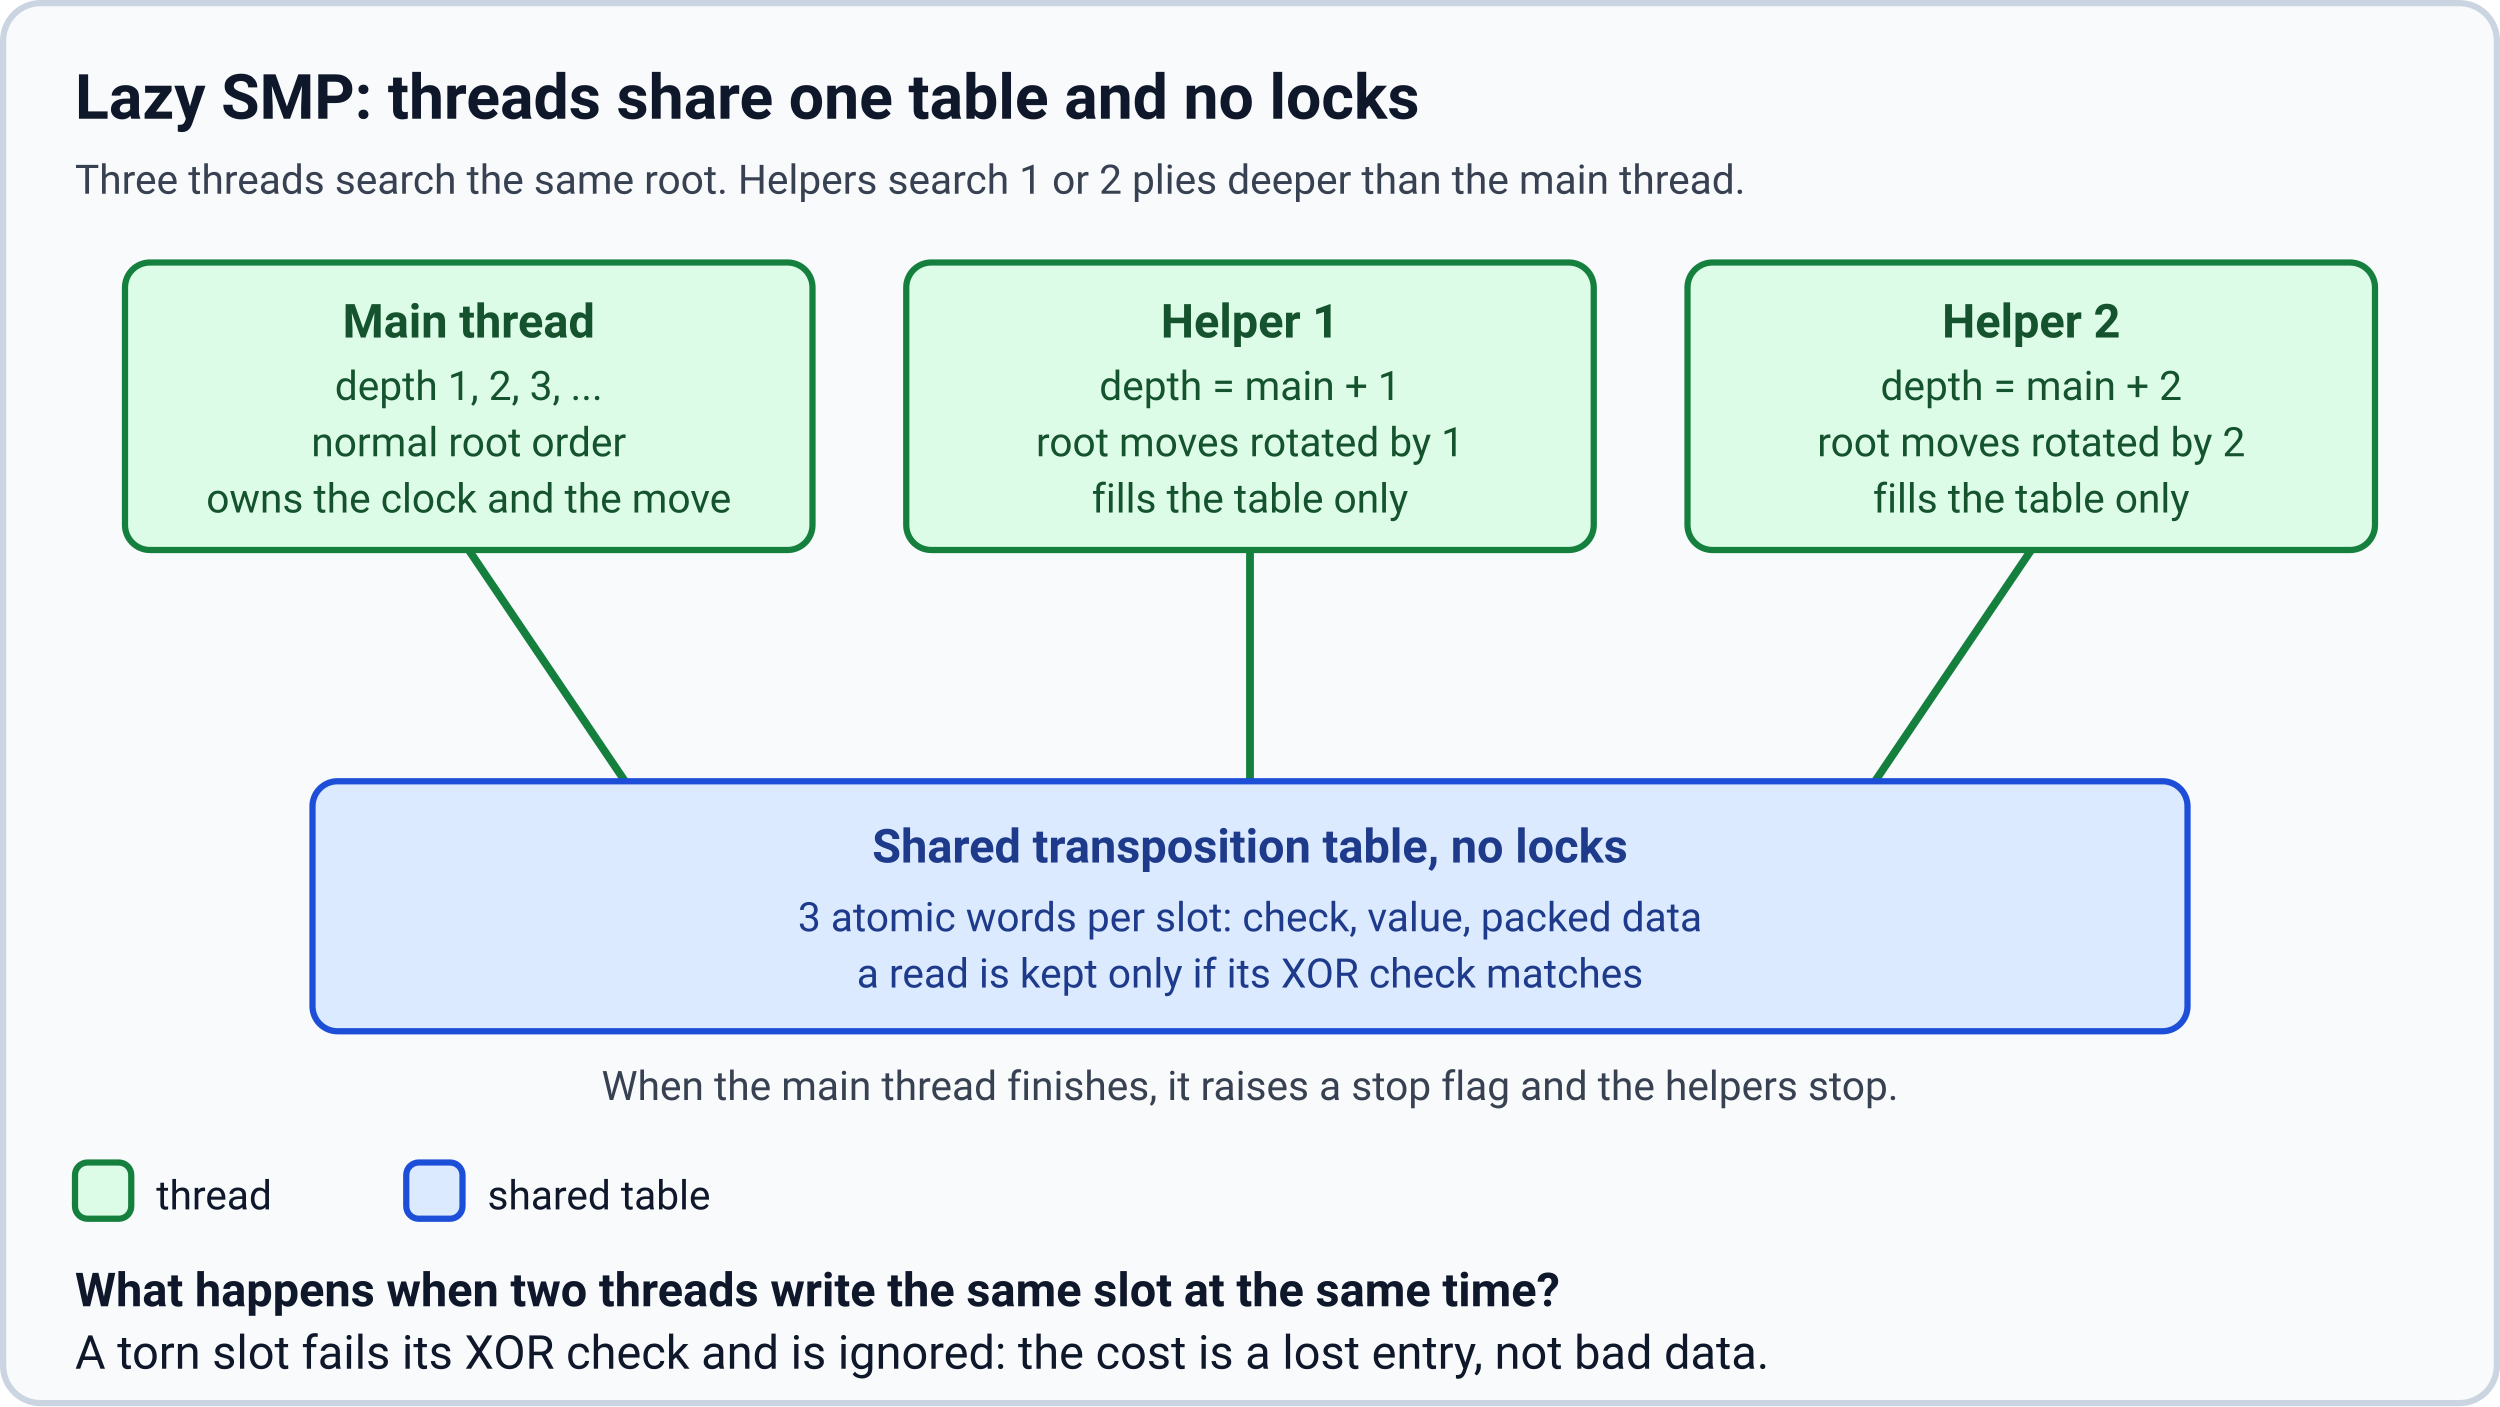
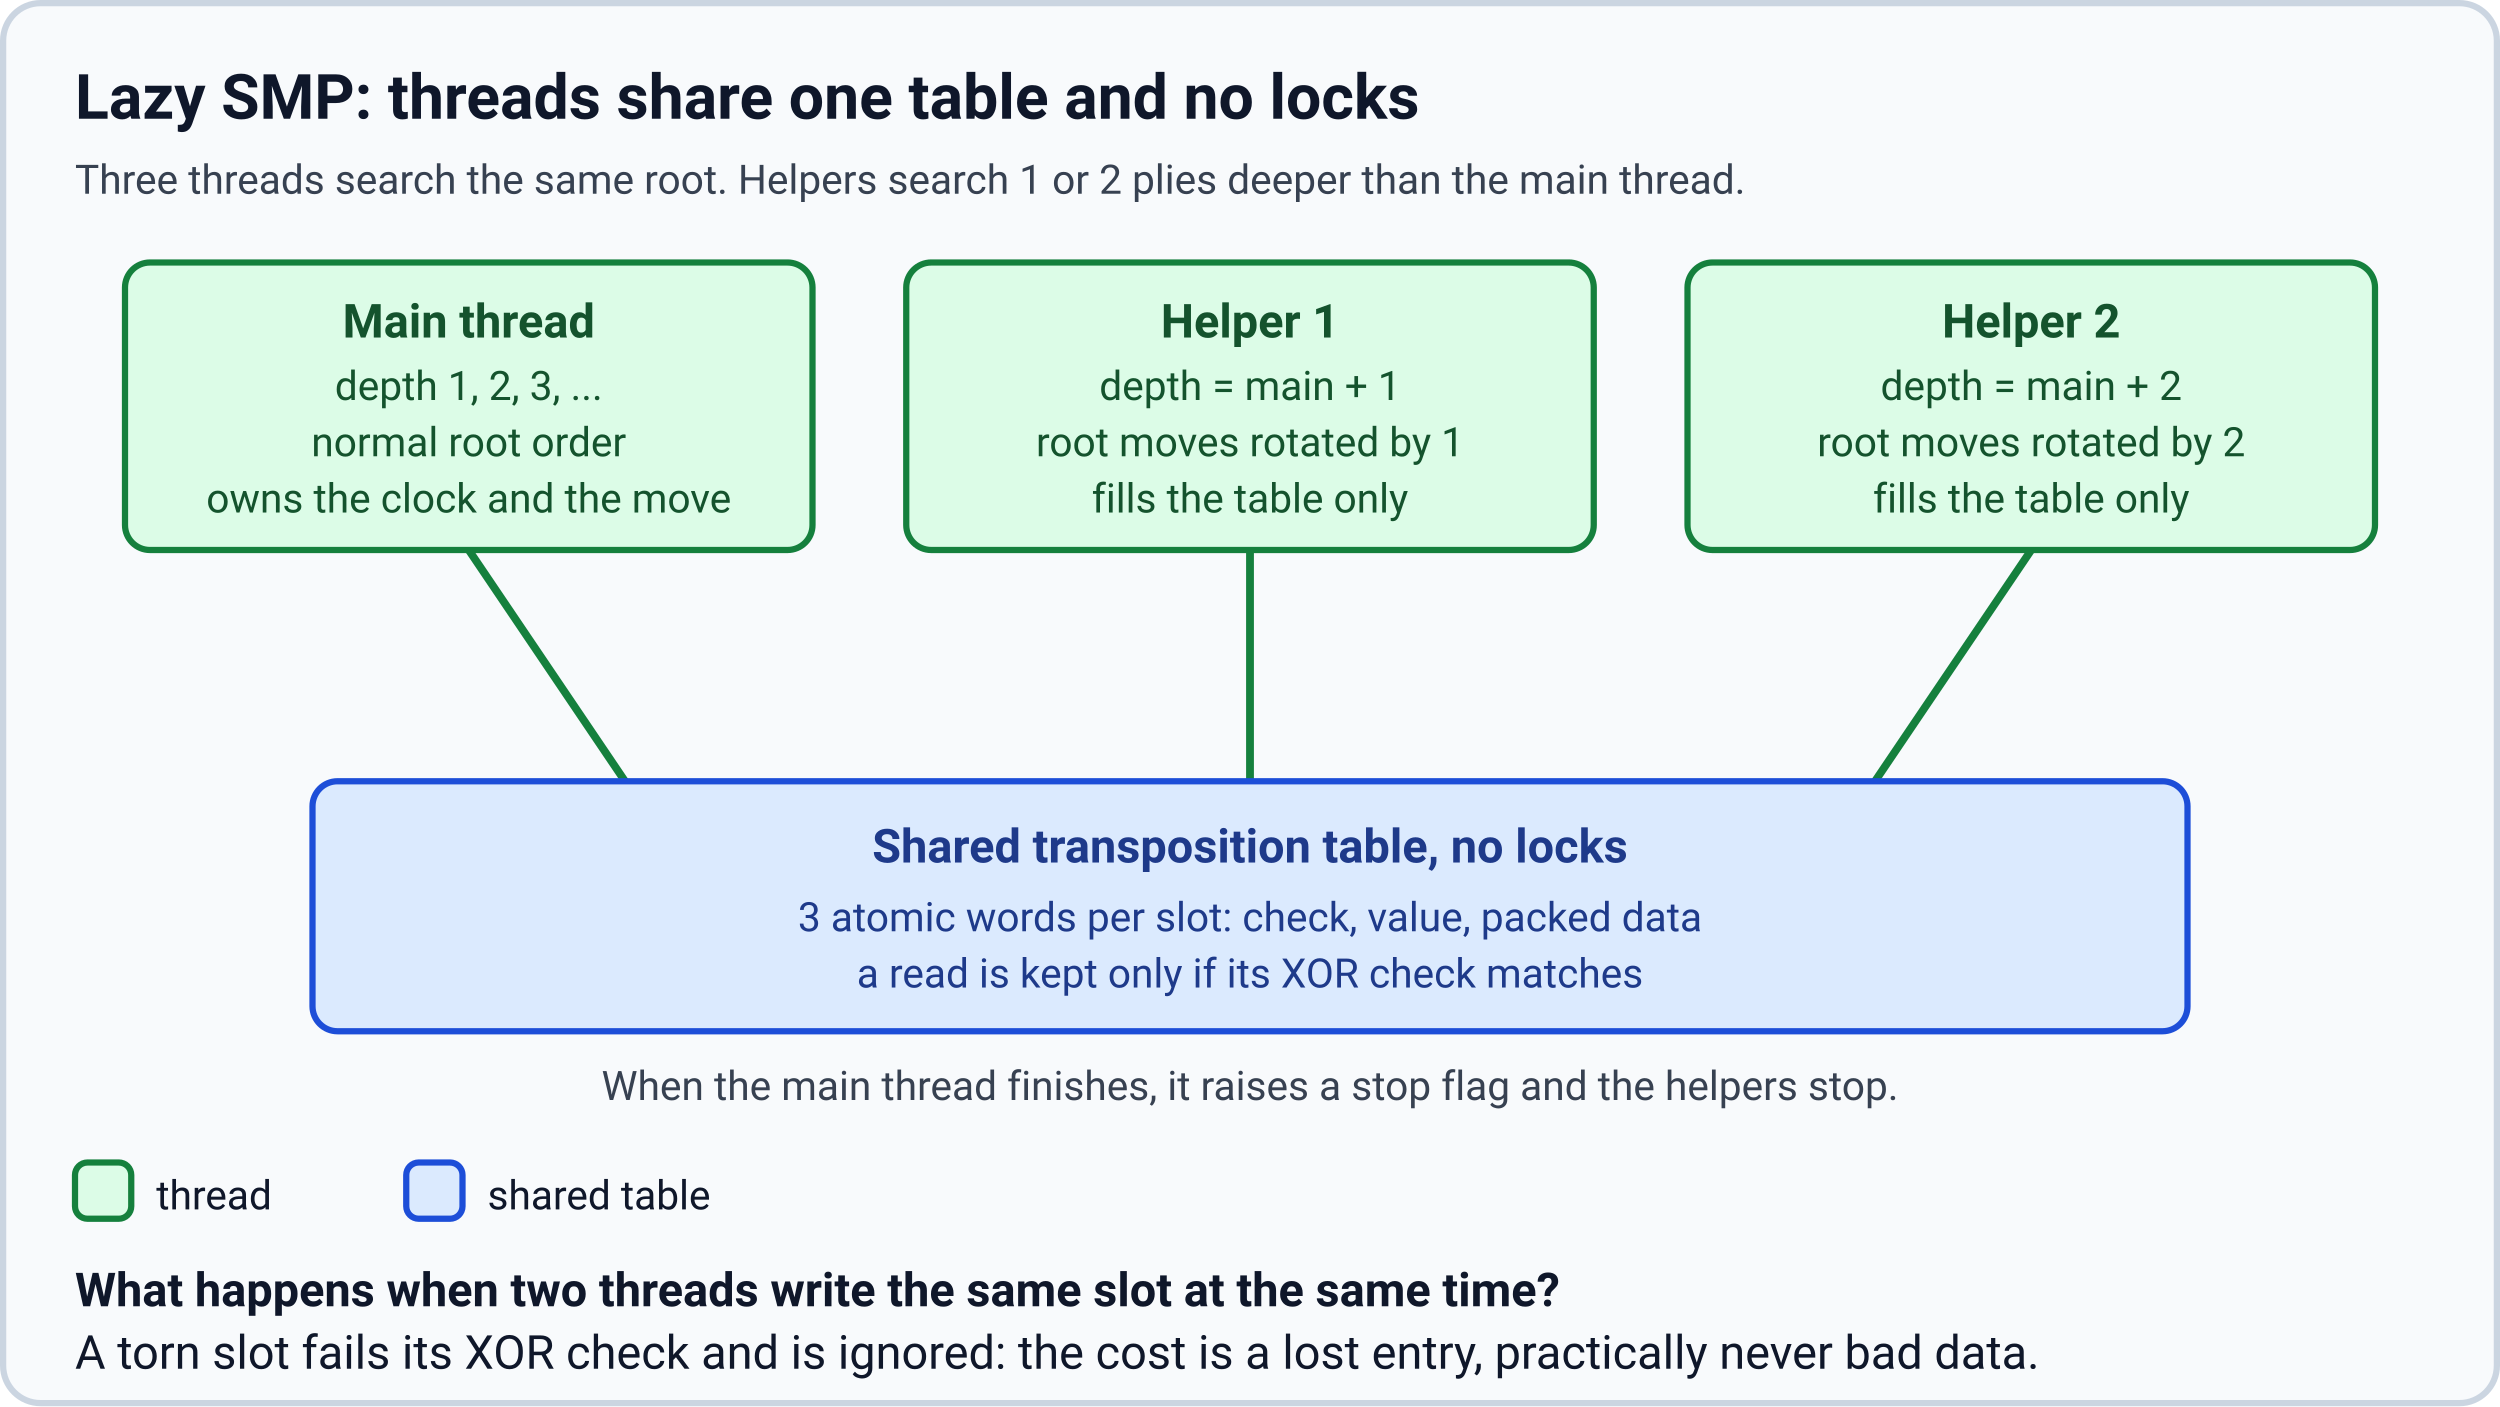
<svg xmlns="http://www.w3.org/2000/svg" viewBox="0 0 800 450" role="img" aria-labelledby="t d">
  <style>
    text { font-family: system-ui, -apple-system, "Segoe UI", Roboto, sans-serif; fill: #0f172a; }
    .title { font-size: 20px; font-weight: 700; }
    .q { font-size: 15px; }
    .label { font-size: 15px; }
    .small { font-size: 13px; }
    .bold { font-weight: 700; }
    .on { fill: #dcfce7; stroke: #15803d; stroke-width: 2; }
    .cut { fill: #fee2e2; stroke: #b91c1c; stroke-width: 2; }
    .blue { fill: #dbeafe; stroke: #1d4ed8; stroke-width: 2; }
    .gray { fill: #e5e7eb; stroke: #6b7280; stroke-width: 2; stroke-dasharray: 5 4; }
    .edge { stroke: #15803d; stroke-width: 2.5; fill: none; }
    .edge-cut { stroke: #b91c1c; stroke-width: 2.5; fill: none; stroke-dasharray: 6 5; }
    .t-green { fill: #14532d; }
    .t-red { fill: #7f1d1d; }
    .t-blue { fill: #1e3a8a; }
    .t-gray { fill: #374151; }
  </style>
  <rect x="1" y="1" width="798" height="448" rx="12" fill="#f8fafc" stroke="#cbd5e1" stroke-width="2" />
  <text x="24" y="38" class="title">Lazy SMP: threads share one table and no locks</text>
  <text x="24" y="62" class="small t-gray">Three threads search the same root. Helpers search 1 or 2 plies deeper than the main thread.</text>
  <rect x="40" y="84" width="220" height="92" rx="8" class="on" />
  <text x="150" y="108" text-anchor="middle" class="label bold t-green">Main thread</text>
  <text x="150" y="128" text-anchor="middle" class="small t-green">depth 1, 2, 3, ...</text>
  <text x="150" y="146" text-anchor="middle" class="small t-green">normal root order</text>
  <text x="150" y="164" text-anchor="middle" class="small t-green">owns the clock and the move</text>
  <rect x="290" y="84" width="220" height="92" rx="8" class="on" />
  <text x="400" y="108" text-anchor="middle" class="label bold t-green">Helper 1</text>
  <text x="400" y="128" text-anchor="middle" class="small t-green">depth = main + 1</text>
  <text x="400" y="146" text-anchor="middle" class="small t-green">root moves rotated by 1</text>
  <text x="400" y="164" text-anchor="middle" class="small t-green">fills the table only</text>
  <rect x="540" y="84" width="220" height="92" rx="8" class="on" />
  <text x="650" y="108" text-anchor="middle" class="label bold t-green">Helper 2</text>
  <text x="650" y="128" text-anchor="middle" class="small t-green">depth = main + 2</text>
  <text x="650" y="146" text-anchor="middle" class="small t-green">root moves rotated by 2</text>
  <text x="650" y="164" text-anchor="middle" class="small t-green">fills the table only</text>
  <path class="edge" d="M 150 176 L 200 250" />
  <path class="edge" d="M 400 176 L 400 250" />
  <path class="edge" d="M 650 176 L 600 250" />
  <rect x="100" y="250" width="600" height="80" rx="8" class="blue" />
  <text x="400" y="276" text-anchor="middle" class="label bold t-blue">Shared transposition table, no locks</text>
  <text x="400" y="298" text-anchor="middle" class="small t-blue">3 atomic words per slot: check, value, packed data</text>
  <text x="400" y="316" text-anchor="middle" class="small t-blue">a read is kept only if its XOR check matches</text>
  <text x="400" y="352" text-anchor="middle" class="small t-gray">When the main thread finishes, it raises a stop flag and the helpers stop.</text>
  <rect x="24" y="372" width="18" height="18" rx="4" class="on" />
  <text x="50" y="387" class="small">thread</text>
  <rect x="130" y="372" width="18" height="18" rx="4" class="blue" />
  <text x="156" y="387" class="small">shared table</text>
  <text x="24" y="418" class="q bold">What happens when two threads write the same slot at the same time?</text>
-   <text x="24" y="438" class="q">A torn slot fails its XOR check and is ignored: the cost is a lost entry, not bad data.</text>
+   <text x="24" y="438" class="q">A torn slot fails its XOR check and is ignored: the cost is a lost entry, practically never bad data.</text>
</svg>
